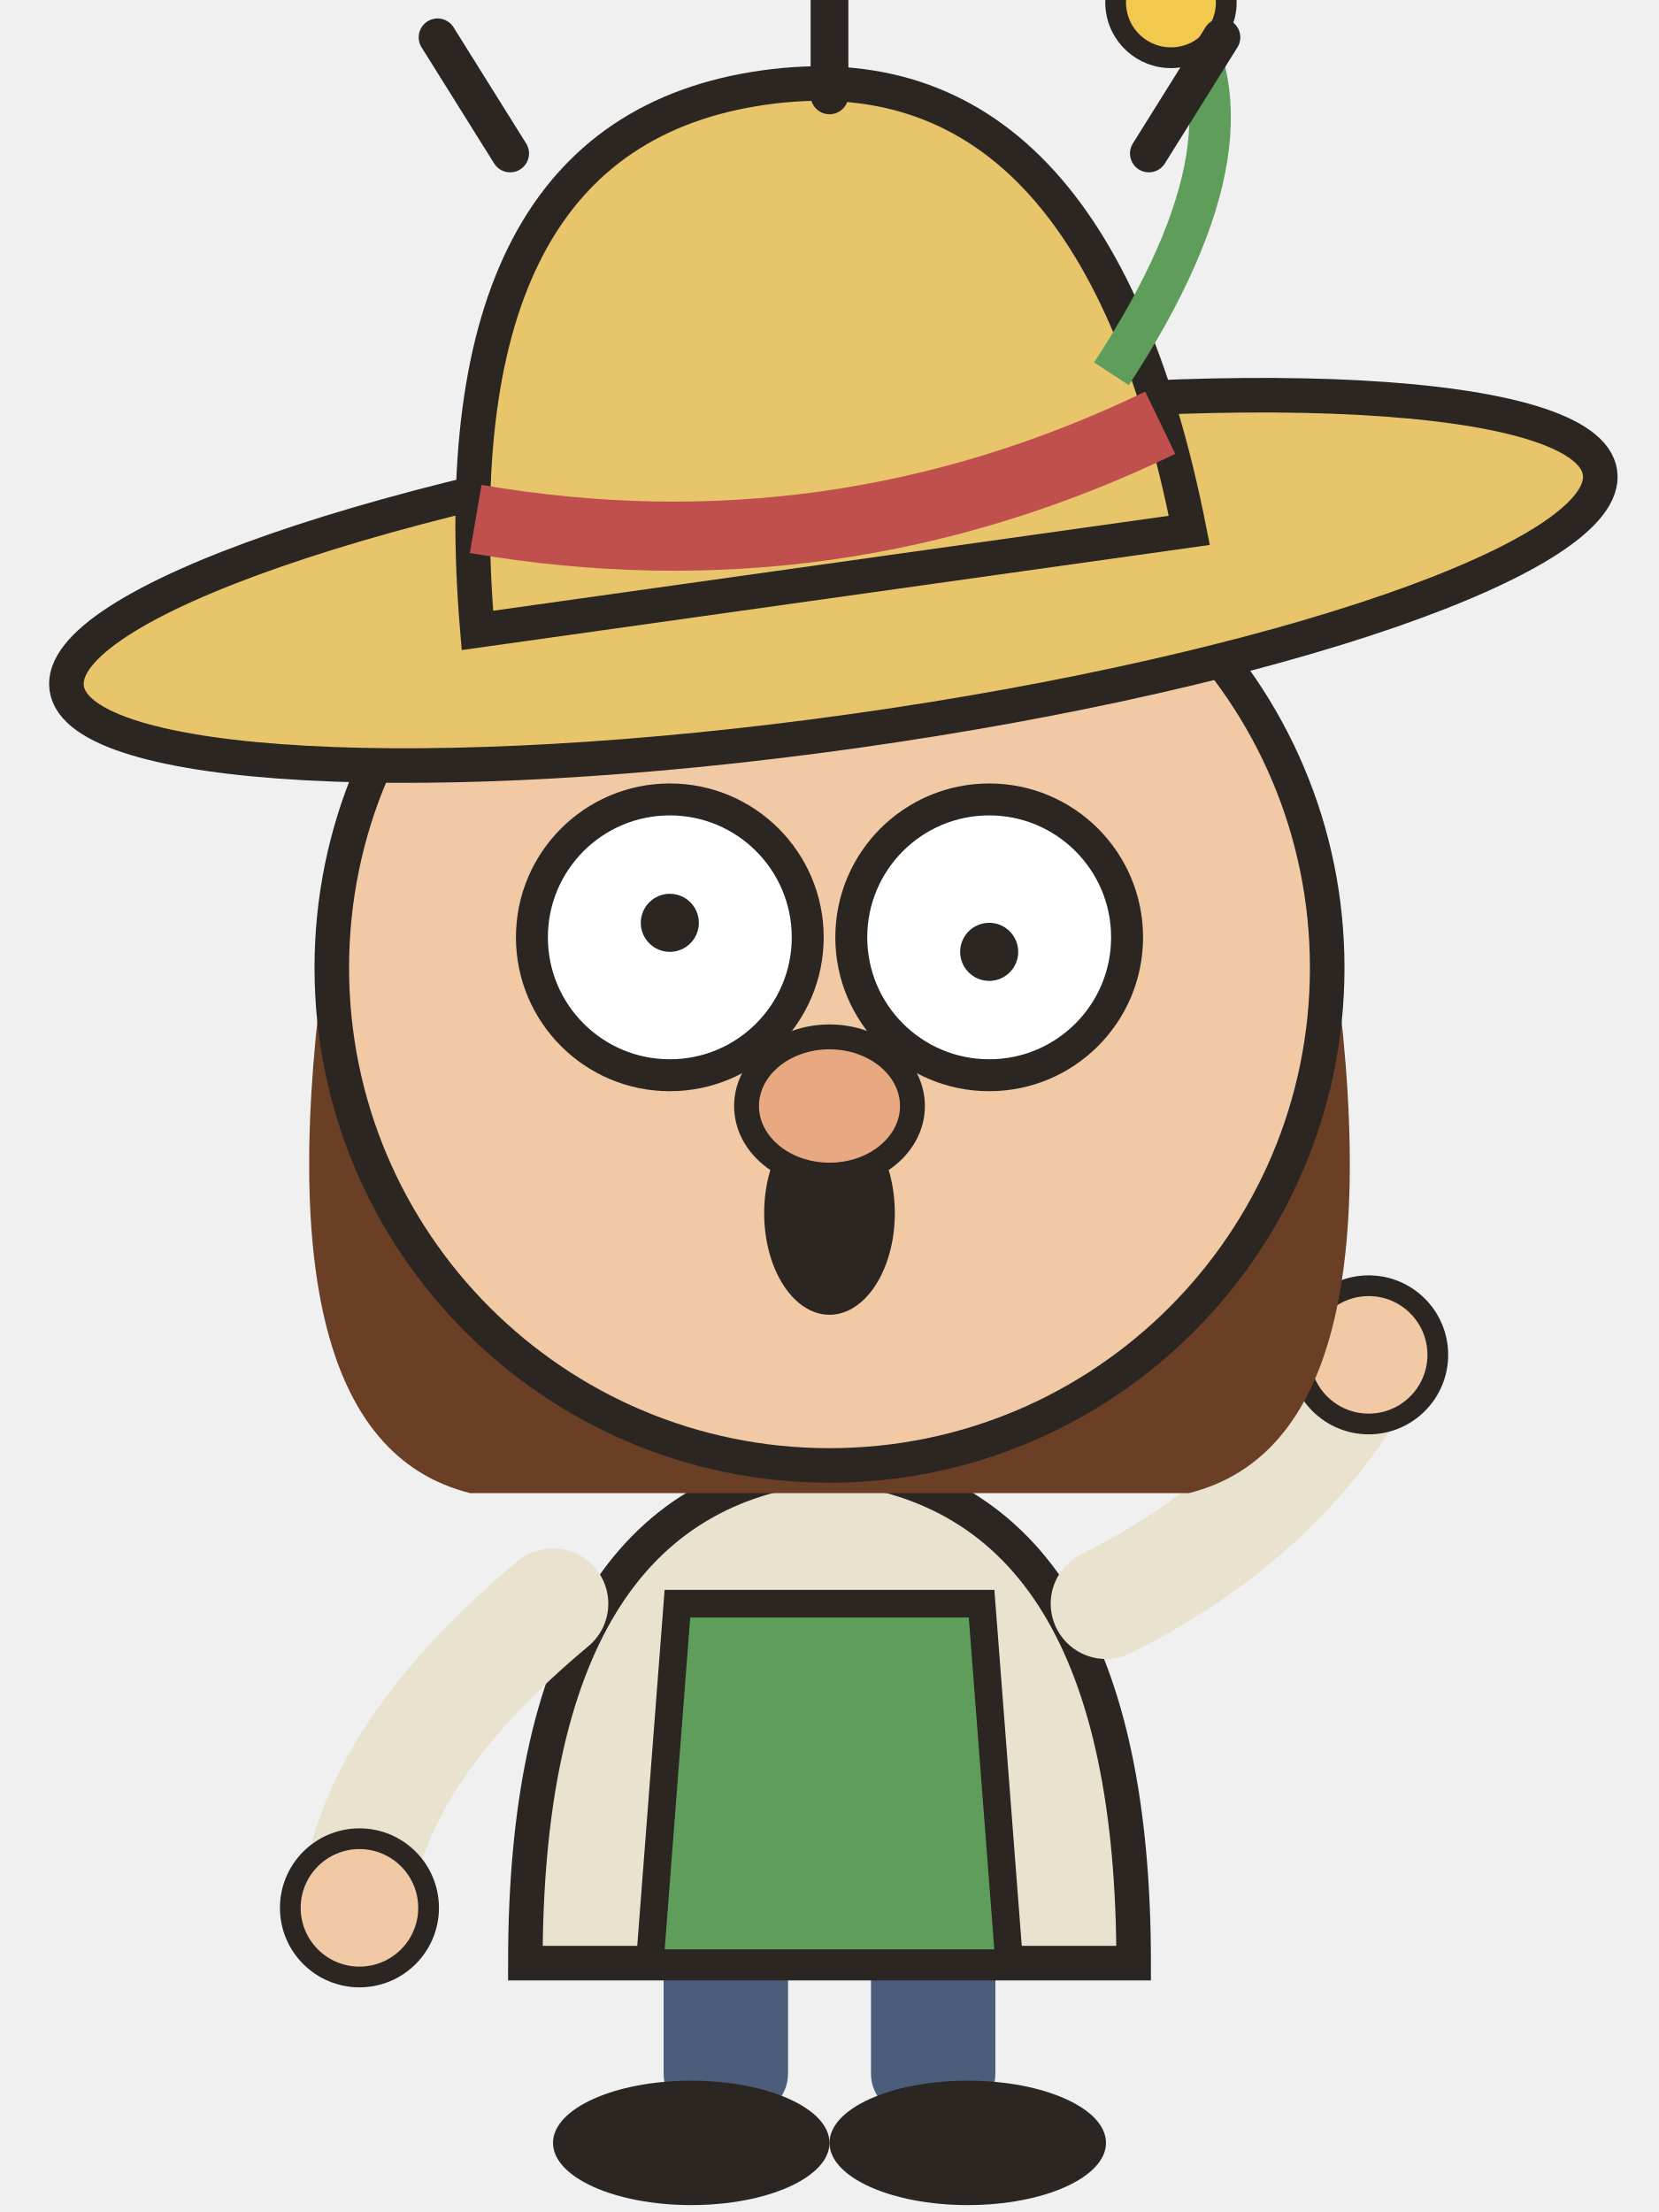
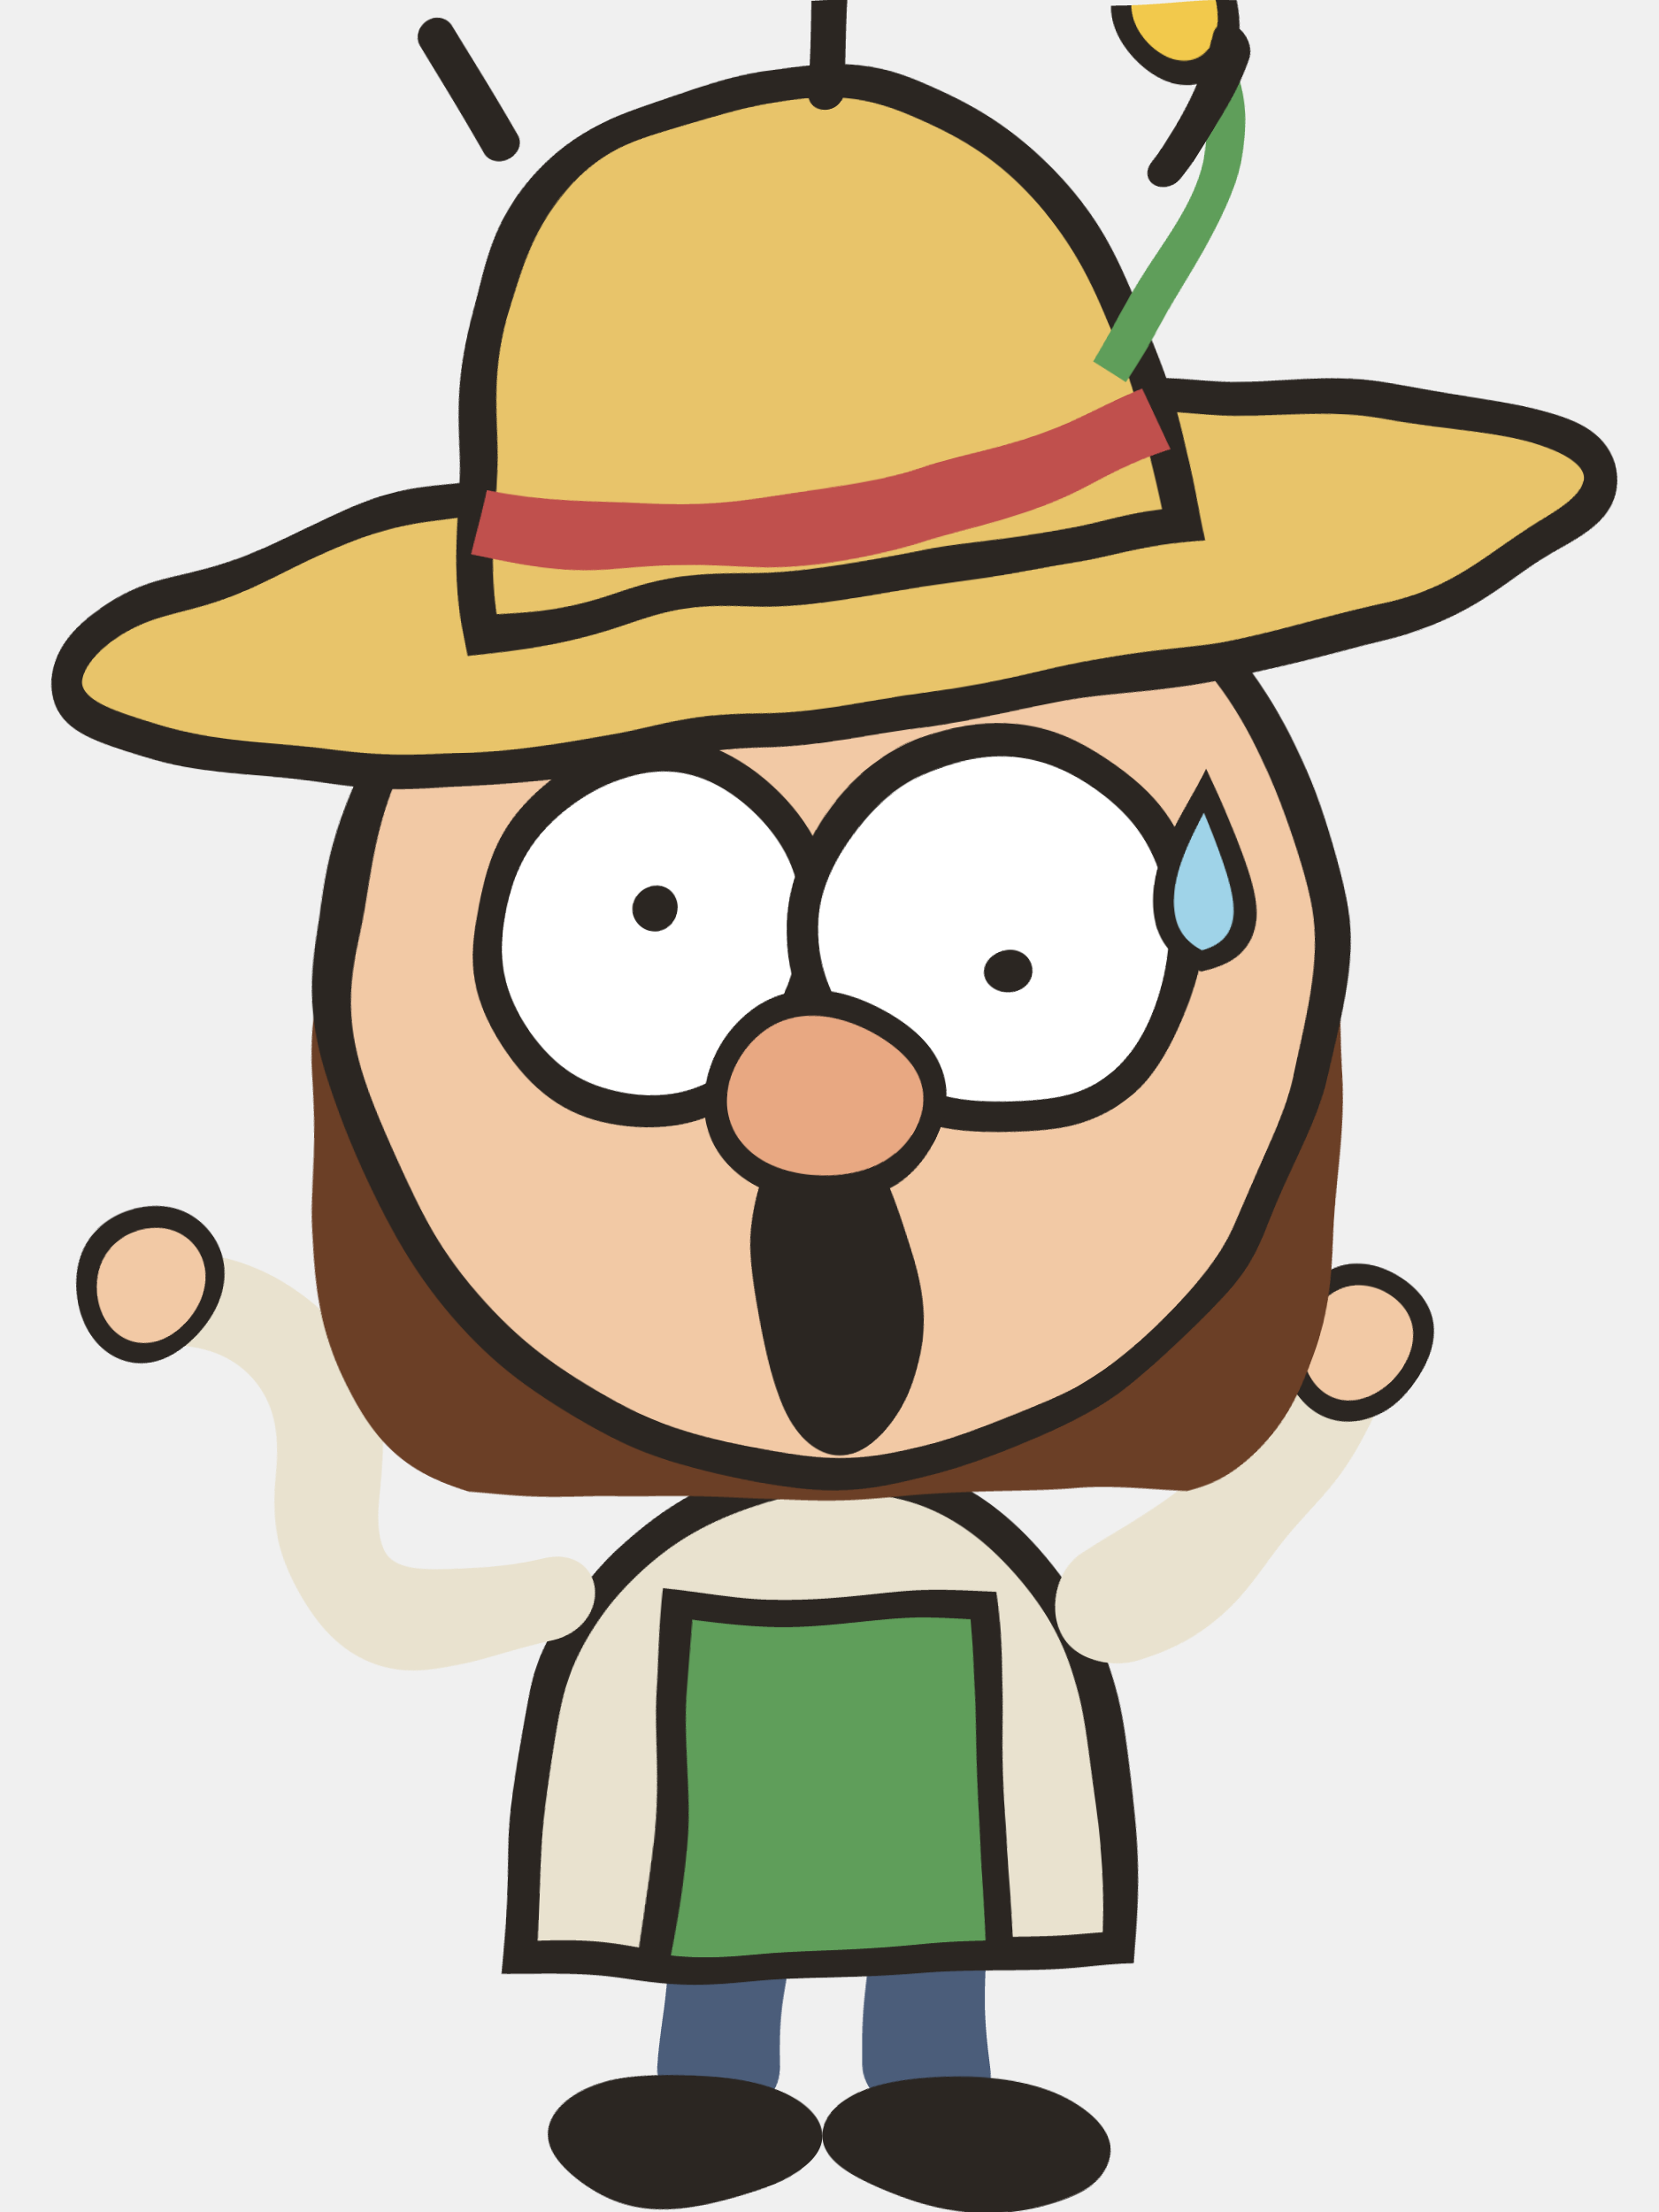
<svg xmlns="http://www.w3.org/2000/svg" overflow="visible" viewBox="0 0 120 160" width="120" height="160">
-   <rect x="48" y="138" width="9" height="15" rx="3" fill="#4b5d7a" />
-   <rect x="63" y="138" width="9" height="15" rx="3" fill="#4b5d7a" />
-   <ellipse cx="50" cy="155" rx="10" ry="4.5" fill="#2b2622" />
-   <ellipse cx="70" cy="155" rx="10" ry="4.5" fill="#2b2622" />
-   <path d="M38 142 Q38 108 60 106 Q82 108 82 142 Z" fill="#e9e2cf" stroke="#2b2622" stroke-width="2.5" />
-   <path d="M47 142 L49 116 L71 116 L73 142 Z" fill="#5f9e5a" stroke="#2b2622" stroke-width="2" />
-   <path d="M40 116 Q28 126 26 136" stroke="#e9e2cf" stroke-width="8" stroke-linecap="round" fill="none" />
-   <path d="M80 116 Q92 110 98 100" stroke="#e9e2cf" stroke-width="8" stroke-linecap="round" fill="none" />
-   <circle cx="26" cy="138" r="5" fill="#f2c9a5" stroke="#2b2622" stroke-width="1.5" />
-   <circle cx="99" cy="98" r="5" fill="#f2c9a5" stroke="#2b2622" stroke-width="1.5" />
-   <path d="M24 66 Q18 104 34 108 L86 108 Q102 104 96 66 Z" fill="#6b3f26" />
-   <circle cx="60" cy="70" r="36" fill="#f2c9a5" stroke="#2b2622" stroke-width="2.5" />
-   <g transform="rotate(-8 60 40)">
-     <ellipse cx="60" cy="42" rx="56" ry="11" fill="#e8c46a" stroke="#2b2622" stroke-width="2.5" />
-     <path d="M34 42 Q36 6 60 6 Q84 6 86 42 Z" fill="#e8c46a" stroke="#2b2622" stroke-width="2.5" />
-     <path d="M35 34 Q60 42 85 34" stroke="#c0504d" stroke-width="5" fill="none" />
-     <path d="M82 30 Q96 14 90 4" stroke="#5f9e5a" stroke-width="3" fill="none" />
-     <circle cx="90" cy="4" r="4" fill="#f2c94c" stroke="#2b2622" stroke-width="1.5" />
+   <defs>
+     <filter id="wobble" x="-10%" y="-10%" width="120%" height="120%">
+       <feTurbulence type="fractalNoise" baseFrequency="0.045" numOctaves="2" seed="7" />
+       <feDisplacementMap in="SourceGraphic" scale="4" />
+     </filter>
+   </defs>
+   <g filter="url(#wobble)">
+     <rect x="48" y="138" width="9" height="15" rx="3" fill="#4b5d7a" />
+     <rect x="63" y="138" width="9" height="15" rx="3" fill="#4b5d7a" />
+     <ellipse cx="50" cy="155" rx="10" ry="4.5" fill="#2b2622" />
+     <ellipse cx="70" cy="155" rx="10" ry="4.5" fill="#2b2622" />
+     <path d="M38 142 Q38 108 60 106 Q82 108 82 142 Z" fill="#e9e2cf" stroke="#2b2622" stroke-width="2.5" />
+     <path d="M47 142 L49 116 L71 116 L73 142 Z" fill="#5f9e5a" stroke="#2b2622" stroke-width="2" />
+     <path d="M40 116 Q22 120 24 108 Q26 96 12 94" stroke="#e9e2cf" stroke-width="7" stroke-linecap="round" fill="none" />
+     <path d="M80 116 Q92 110 98 100" stroke="#e9e2cf" stroke-width="8" stroke-linecap="round" fill="none" />
+     <circle cx="11" cy="93" r="5" fill="#f2c9a5" stroke="#2b2622" stroke-width="1.5" />
+     <circle cx="99" cy="98" r="5" fill="#f2c9a5" stroke="#2b2622" stroke-width="1.5" />
+     <path d="M24 66 Q18 104 34 108 L86 108 Q102 104 96 66 Z" fill="#6b3f26" />
+     <circle cx="60" cy="70" r="36" fill="#f2c9a5" stroke="#2b2622" stroke-width="2.5" />
+     <g transform="rotate(-8 60 40)">
+       <ellipse cx="60" cy="42" rx="56" ry="11" fill="#e8c46a" stroke="#2b2622" stroke-width="2.5" />
+       <path d="M34 42 Q36 6 60 6 Q84 6 86 42 Z" fill="#e8c46a" stroke="#2b2622" stroke-width="2.5" />
+       <path d="M35 34 Q60 42 85 34" stroke="#c0504d" stroke-width="5" fill="none" />
+       <path d="M82 30 Q96 14 90 4" stroke="#5f9e5a" stroke-width="3" fill="none" />
+       <circle cx="90" cy="4" r="4" fill="#f2c94c" stroke="#2b2622" stroke-width="1.5" />
+     </g>
+     <circle cx="47.4" cy="67.8" r="12.6" fill="#fff" stroke="#2b2622" stroke-width="2.31" />
+     <circle cx="47.4" cy="65.7" r="1.68" fill="#2b2622" />
+     <circle cx="72.6" cy="67.8" r="13.65" fill="#fff" stroke="#2b2622" stroke-width="2.31" />
+     <circle cx="72.6" cy="69.9" r="1.68" fill="#2b2622" />
+     <ellipse cx="60" cy="93" rx="5.775" ry="11.55" fill="#2b2622" />
+     <path d="M87.3 57.3 Q82.05 67.8 87.3 69.9 Q92.55 67.8 87.3 57.3 Z" fill="#9fd3e8" stroke="#2b2622" stroke-width="1.47" />
+     <path d="M36.9 11.1 L31.65 2.7 M60 6.9 L60 -3.6 M83.1 11.1 L88.35 2.7" stroke="#2b2622" stroke-width="2.73" stroke-linecap="round" stroke-linejoin="round" fill="none" />
+     <ellipse cx="60" cy="80" rx="8" ry="6.5" fill="#e8a882" stroke="#2b2622" stroke-width="1.8" />
  </g>
-   <circle cx="48.45" cy="67.8" r="9.975" fill="#fff" stroke="#2b2622" stroke-width="2.31" />
-   <circle cx="48.45" cy="66.75" r="2.1" fill="#2b2622" />
-   <circle cx="71.55" cy="67.8" r="9.975" fill="#fff" stroke="#2b2622" stroke-width="2.31" />
-   <circle cx="71.55" cy="68.85" r="2.1" fill="#2b2622" />
-   <ellipse cx="60" cy="87.75" rx="4.725" ry="7.35" fill="#2b2622" />
-   <path d="M36.9 11.1 L31.65 2.7 M60 6.9 L60 -3.6 M83.1 11.1 L88.35 2.7" stroke="#2b2622" stroke-width="2.73" stroke-linecap="round" stroke-linejoin="round" fill="none" />
-   <ellipse cx="60" cy="80" rx="6" ry="5" fill="#e8a882" stroke="#2b2622" stroke-width="1.8" />
</svg>
